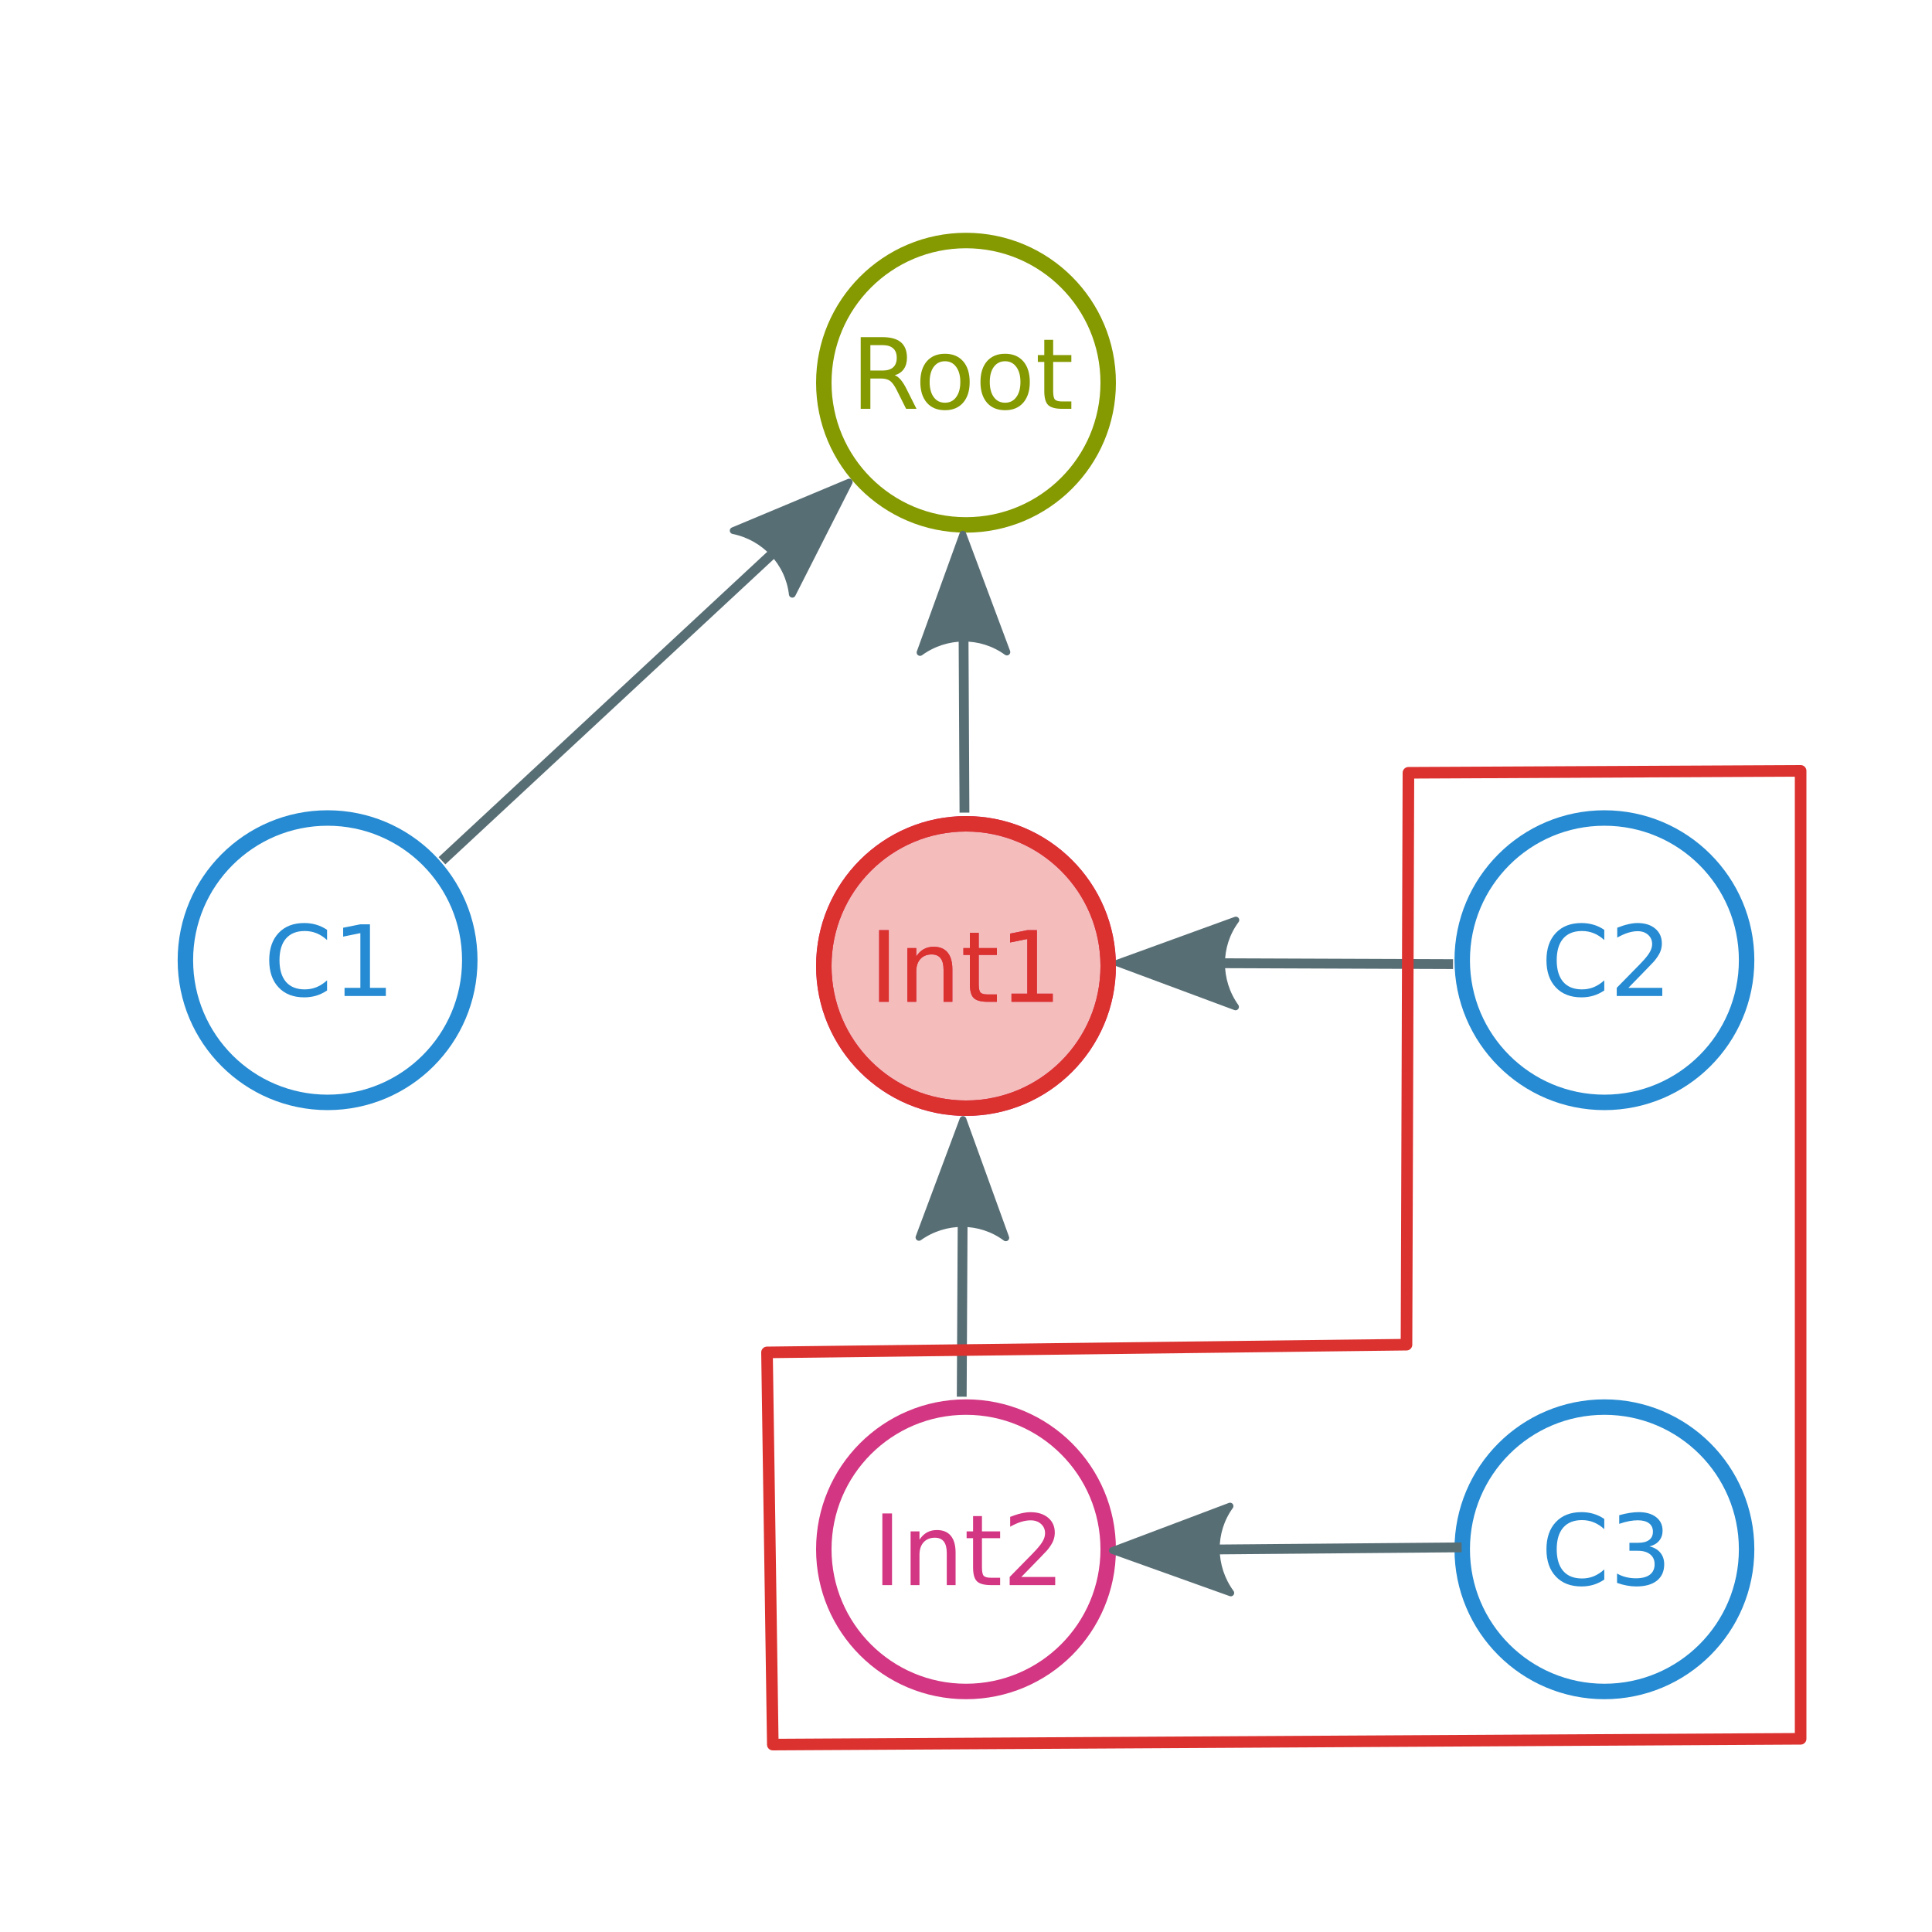
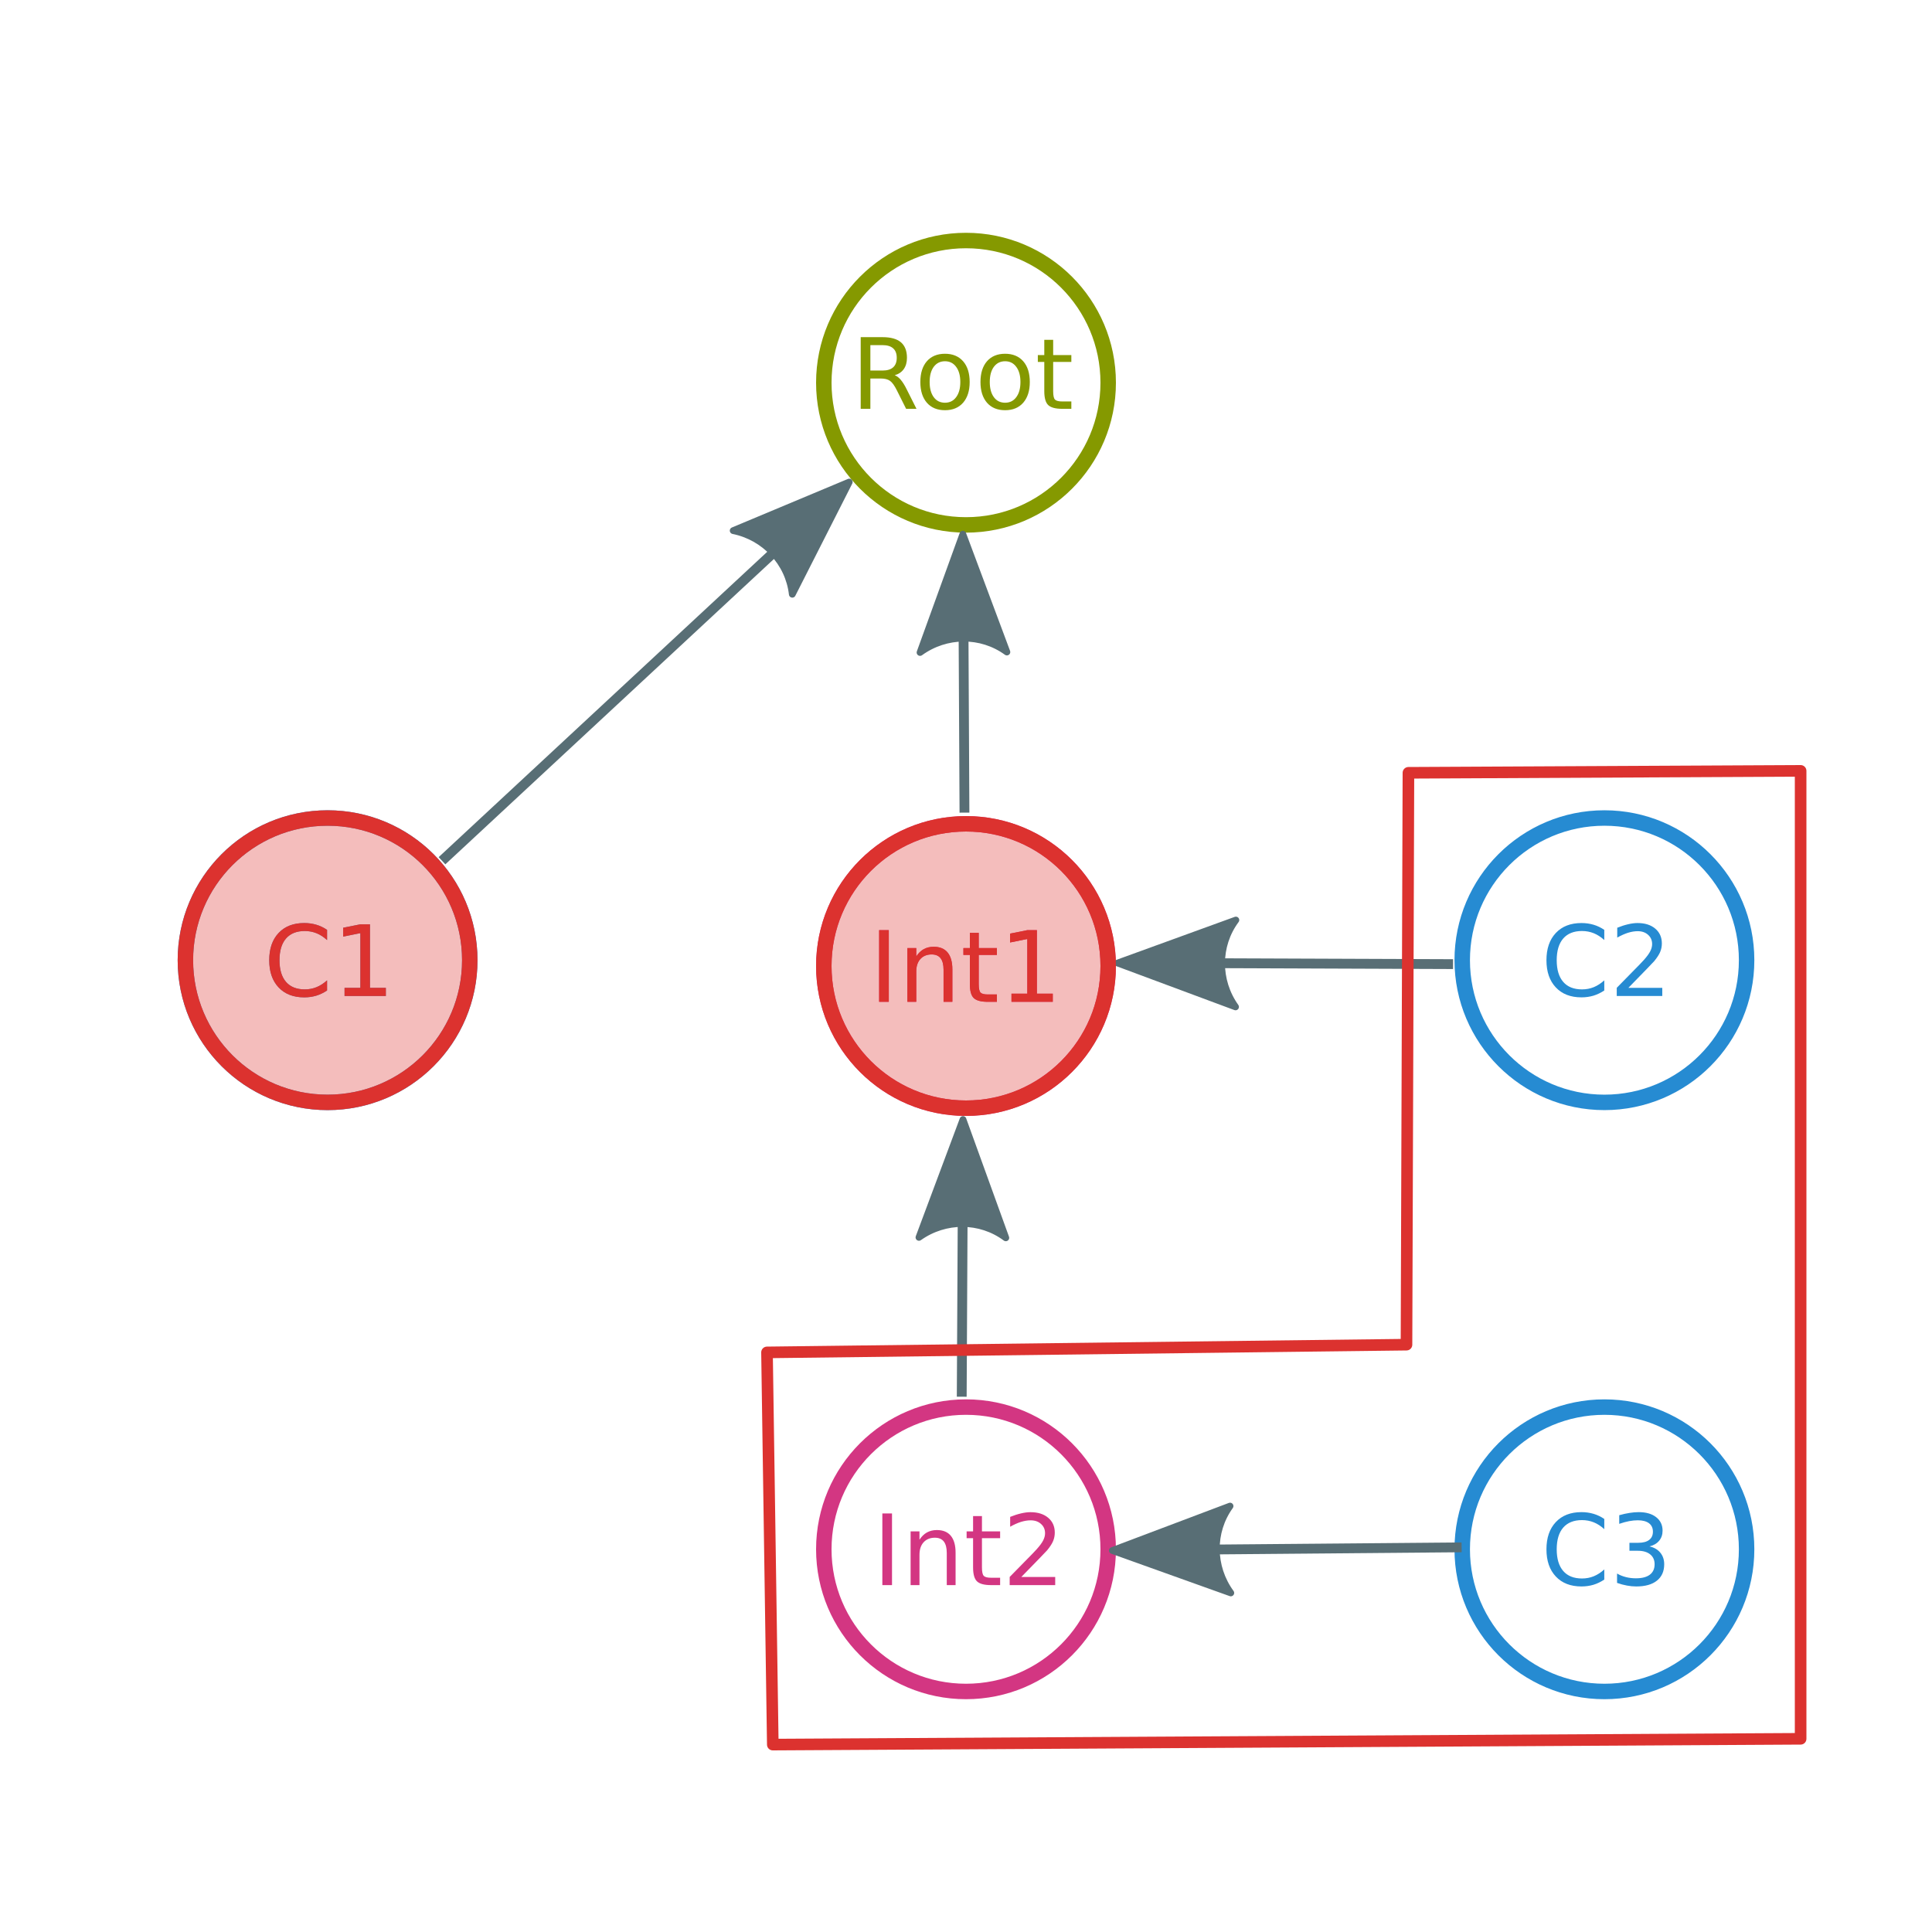
<svg xmlns="http://www.w3.org/2000/svg" width="500" height="500" id="svg5720" version="1.1">
  <defs id="defs5722">
    <marker style="overflow:visible" id="marker5111" refX="0" refY="0" orient="auto">
      <path transform="matrix(-1.1,0,0,-1.1,-1.1,0)" d="M 8.719,4.034 -2.207,0.016 8.719,-4.002 c -1.745,2.372 -1.735,5.617 -6e-7,8.035 z" style="fill:#586e75;fill-opacity:1;fill-rule:evenodd;stroke:#586e75;stroke-width:0.625;stroke-linejoin:round;stroke-opacity:1" id="path5113" />
    </marker>
    <marker orient="auto" refY="0" refX="0" id="marker5035" style="overflow:visible">
      <path id="path5037" style="fill:#586e75;fill-opacity:1;fill-rule:evenodd;stroke:#586e75;stroke-width:0.625;stroke-linejoin:round;stroke-opacity:1" d="M 8.719,4.034 -2.207,0.016 8.719,-4.002 c -1.745,2.372 -1.735,5.617 -6e-7,8.035 z" transform="matrix(-1.1,0,0,-1.1,-1.1,0)" />
    </marker>
    <marker style="overflow:visible" id="marker4965" refX="0" refY="0" orient="auto">
      <path transform="matrix(-1.1,0,0,-1.1,-1.1,0)" d="M 8.719,4.034 -2.207,0.016 8.719,-4.002 c -1.745,2.372 -1.735,5.617 -6e-7,8.035 z" style="fill:#586e75;fill-opacity:1;fill-rule:evenodd;stroke:#586e75;stroke-width:0.625;stroke-linejoin:round;stroke-opacity:1" id="path4967" />
    </marker>
    <marker style="overflow:visible" id="marker4901" refX="0" refY="0" orient="auto">
      <path transform="matrix(-1.1,0,0,-1.1,-1.1,0)" d="M 8.719,4.034 -2.207,0.016 8.719,-4.002 c -1.745,2.372 -1.735,5.617 -6e-7,8.035 z" style="fill:#586e75;fill-opacity:1;fill-rule:evenodd;stroke:#586e75;stroke-width:0.625;stroke-linejoin:round;stroke-opacity:1" id="path4903" />
    </marker>
    <marker orient="auto" refY="0" refX="0" id="Arrow2Lend" style="overflow:visible">
      <path id="path4236" style="fill:#586e75;fill-opacity:1;fill-rule:evenodd;stroke:#586e75;stroke-width:0.625;stroke-linejoin:round;stroke-opacity:1" d="M 8.719,4.034 -2.207,0.016 8.719,-4.002 c -1.745,2.372 -1.735,5.617 -6e-7,8.035 z" transform="matrix(-1.1,0,0,-1.1,-1.1,0)" />
    </marker>
    <marker orient="auto" refY="0" refX="0" id="Arrow1Mend" style="overflow:visible">
      <path id="path3887" d="M 0,0 5,-5 -12.5,0 5,5 0,0 Z" style="fill-rule:evenodd;stroke:#000000;stroke-width:1pt" transform="matrix(-0.4,0,0,-0.4,-4,0)" />
    </marker>
    <marker orient="auto" refY="0" refX="0" id="Arrow2Lstart" style="overflow:visible">
      <path id="path3896" style="fill-rule:evenodd;stroke-width:0.625;stroke-linejoin:round" d="M 8.719,4.034 -2.207,0.016 8.719,-4.002 c -1.745,2.372 -1.735,5.617 -6e-7,8.035 z" transform="matrix(1.1,0,0,1.1,1.1,0)" />
    </marker>
    <marker orient="auto" refY="0" refX="0" id="Arrow1Mstart" style="overflow:visible">
      <path id="path3884" d="M 0,0 5,-5 -12.5,0 5,5 0,0 Z" style="fill-rule:evenodd;stroke:#000000;stroke-width:1pt" transform="matrix(0.4,0,0,0.4,4,0)" />
    </marker>
    <marker orient="auto" refY="0" refX="0" id="Arrow1Lstart" style="overflow:visible">
      <path id="path3878" d="M 0,0 5,-5 -12.5,0 5,5 0,0 Z" style="fill-rule:evenodd;stroke:#000000;stroke-width:1pt" transform="matrix(0.8,0,0,0.8,10,0)" />
    </marker>
    <marker orient="auto" refY="0" refX="0" id="Arrow1Mend-4" style="overflow:visible">
      <path id="path3887-5" d="M 0,0 5,-5 -12.5,0 5,5 0,0 Z" style="fill-rule:evenodd;stroke:#000000;stroke-width:1pt" transform="matrix(-0.4,0,0,-0.4,-4,0)" />
    </marker>
  </defs>
-   <g id="layer1" transform="translate(-181.887,107.2247)">
+   <g id="layer1" transform="translate(-181.887,107.2247)" style="display:inline">
    <g id="g3840">
      <flowRoot style="font-style:normal;font-weight:normal;font-size:40px;line-height:125%;font-family:Sans;letter-spacing:0px;word-spacing:0px;fill:#000000;fill-opacity:1;stroke:none" id="flowRoot3832" xml:space="preserve">
        <flowRegion id="flowRegion3834">
          <rect y="516.429" x="631.88" height="178.344" width="226.768" id="rect3836" />
        </flowRegion>
        <flowPara id="flowPara3838" />
      </flowRoot>
    </g>
    <flowRoot xml:space="preserve" id="flowRoot3846" style="font-style:normal;font-weight:normal;font-size:40px;line-height:125%;font-family:Sans;letter-spacing:0px;word-spacing:0px;fill:#000000;fill-opacity:1;stroke:none">
      <flowRegion id="flowRegion3848">
        <rect id="rect3850" width="142.911" height="193.698" x="682.667" y="280.212" />
      </flowRegion>
      <flowPara id="flowPara3852" />
    </flowRoot>
-     <circle style="fill:none;fill-opacity:1;stroke:#268bd2;stroke-opacity:1;stroke-width:4;stroke-miterlimit:4;stroke-dasharray:none" id="path5732-3-5" cx="266.666" cy="141.273" r="36.799" />
-     <circle r="36.799" cy="-8.177" cx="431.887" style="fill:none;fill-opacity:1;stroke:#859900;stroke-opacity:1;stroke-width:4;stroke-miterlimit:4;stroke-dasharray:none" id="path5732" />
-     <text xml:space="preserve" style="font-style:normal;font-weight:normal;font-size:25.434px;line-height:125%;font-family:'Bitstream Vera Sans';letter-spacing:0px;word-spacing:0px;fill:#859900;fill-opacity:1;stroke:none;stroke-opacity:1;" x="402.137" y="-1.421" id="text5788">
+     <circle style="fill:none;fill-opacity:1;stroke:#268bd2;stroke-width:4;stroke-miterlimit:4;stroke-dasharray:none;stroke-opacity:1" id="path5732-3-5" cx="266.666" cy="141.273" r="36.799" />
+     <circle r="36.799" cy="-8.177" cx="431.887" style="fill:none;fill-opacity:1;stroke:#859900;stroke-width:4;stroke-miterlimit:4;stroke-dasharray:none;stroke-opacity:1" id="path5732" />
+     <text xml:space="preserve" style="font-style:normal;font-weight:normal;font-size:25.434px;line-height:125%;font-family:'Bitstream Vera Sans';letter-spacing:0px;word-spacing:0px;fill:#859900;fill-opacity:1;stroke:none;stroke-opacity:1" x="402.137" y="-1.421" id="text5788">
      <tspan id="tspan5790" x="402.137" y="-1.421">Root</tspan>
    </text>
-     <circle r="36.799" cy="142.775" cx="431.887" style="fill:none;fill-opacity:1;stroke:#d33682;stroke-opacity:1;stroke-width:4;stroke-miterlimit:4;stroke-dasharray:none" id="path5732-3" />
-     <text xml:space="preserve" style="font-style:normal;font-weight:normal;font-size:25.434px;line-height:125%;font-family:'Bitstream Vera Sans';letter-spacing:0px;word-spacing:0px;fill:#d33682;fill-opacity:1;stroke:none;" x="406.906" y="152.046" id="text5792">
+     <circle r="36.799" cy="142.775" cx="431.887" style="fill:none;fill-opacity:1;stroke:#d33682;stroke-width:4;stroke-miterlimit:4;stroke-dasharray:none;stroke-opacity:1" id="path5732-3" />
+     <text xml:space="preserve" style="font-style:normal;font-weight:normal;font-size:25.434px;line-height:125%;font-family:'Bitstream Vera Sans';letter-spacing:0px;word-spacing:0px;fill:#d33682;fill-opacity:1;stroke:none" x="406.906" y="152.046" id="text5792">
      <tspan id="tspan5794" x="406.906" y="152.046">Int1</tspan>
    </text>
-     <text xml:space="preserve" style="font-style:normal;font-weight:normal;font-size:25.434px;line-height:125%;font-family:'Bitstream Vera Sans';letter-spacing:0px;word-spacing:0px;fill:#268bd2;fill-opacity:1;stroke:none;" x="250.142" y="150.532" id="text5800">
+     <text xml:space="preserve" style="font-style:normal;font-weight:normal;font-size:25.434px;line-height:125%;font-family:'Bitstream Vera Sans';letter-spacing:0px;word-spacing:0px;fill:#268bd2;fill-opacity:1;stroke:none" x="250.142" y="150.532" id="text5800">
      <tspan x="250.142" y="150.532" id="tspan5804">C1</tspan>
    </text>
-     <circle r="36.799" cy="141.273" cx="597.108" style="fill:none;fill-opacity:1;stroke:#268bd2;stroke-opacity:1;stroke-width:4;stroke-miterlimit:4;stroke-dasharray:none" id="path5732-3-7" />
-     <text xml:space="preserve" style="font-style:normal;font-weight:normal;font-size:25.434px;line-height:125%;font-family:'Bitstream Vera Sans';letter-spacing:0px;word-spacing:0px;fill:#268bd2;fill-opacity:1;stroke:none;" x="580.684" y="150.532" id="text5808">
+     <circle r="36.799" cy="141.273" cx="597.108" style="fill:none;fill-opacity:1;stroke:#268bd2;stroke-width:4;stroke-miterlimit:4;stroke-dasharray:none;stroke-opacity:1" id="path5732-3-7" />
+     <text xml:space="preserve" style="font-style:normal;font-weight:normal;font-size:25.434px;line-height:125%;font-family:'Bitstream Vera Sans';letter-spacing:0px;word-spacing:0px;fill:#268bd2;fill-opacity:1;stroke:none" x="580.684" y="150.532" id="text5808">
      <tspan id="tspan5810" x="580.684" y="150.532">C2</tspan>
    </text>
-     <circle r="36.799" cy="293.727" cx="431.887" style="fill:none;fill-opacity:1;stroke:#d33682;stroke-opacity:1;stroke-width:4;stroke-miterlimit:4;stroke-dasharray:none" id="path5732-3-2" />
-     <text xml:space="preserve" style="font-style:normal;font-weight:normal;font-size:25.434px;line-height:125%;font-family:'Bitstream Vera Sans';letter-spacing:0px;word-spacing:0px;fill:#d33682;fill-opacity:1;stroke:none;" x="407.739" y="302.998" id="text5792-3">
+     <circle r="36.799" cy="293.727" cx="431.887" style="fill:none;fill-opacity:1;stroke:#d33682;stroke-width:4;stroke-miterlimit:4;stroke-dasharray:none;stroke-opacity:1" id="path5732-3-2" />
+     <text xml:space="preserve" style="font-style:normal;font-weight:normal;font-size:25.434px;line-height:125%;font-family:'Bitstream Vera Sans';letter-spacing:0px;word-spacing:0px;fill:#d33682;fill-opacity:1;stroke:none" x="407.739" y="302.998" id="text5792-3">
      <tspan id="tspan5794-6" x="407.739" y="302.998">Int2</tspan>
      <tspan x="407.739" y="334.791" id="tspan3786" />
    </text>
-     <circle r="36.799" cy="293.727" cx="597.108" style="fill:none;fill-opacity:1;stroke:#268bd2;stroke-opacity:1;stroke-width:4;stroke-miterlimit:4;stroke-dasharray:none" id="path5732-3-7-1" />
-     <text xml:space="preserve" style="font-style:normal;font-weight:normal;font-size:25.434px;line-height:125%;font-family:'Bitstream Vera Sans';letter-spacing:0px;word-spacing:0px;fill:#268bd2;fill-opacity:1;stroke:none;" x="580.684" y="302.986" id="text5808-7">
+     <circle r="36.799" cy="293.727" cx="597.108" style="fill:none;fill-opacity:1;stroke:#268bd2;stroke-width:4;stroke-miterlimit:4;stroke-dasharray:none;stroke-opacity:1" id="path5732-3-7-1" />
+     <text xml:space="preserve" style="font-style:normal;font-weight:normal;font-size:25.434px;line-height:125%;font-family:'Bitstream Vera Sans';letter-spacing:0px;word-spacing:0px;fill:#268bd2;fill-opacity:1;stroke:none" x="580.684" y="302.986" id="text5808-7">
      <tspan x="580.684" y="302.986" id="tspan3828">C3</tspan>
    </text>
    <path style="fill:none;stroke:#586e75;stroke-width:2.543;stroke-linecap:butt;stroke-linejoin:miter;stroke-miterlimit:4;stroke-dasharray:none;stroke-opacity:1;marker-start:none;marker-end:url(#Arrow2Lend)" d="M 296.275,115.534 399.229,19.859" id="path3872" />
    <path style="display:inline;fill:none;stroke:#586e75;stroke-width:2.543;stroke-linecap:butt;stroke-linejoin:miter;stroke-miterlimit:4;stroke-dasharray:none;stroke-opacity:1;marker-end:url(#marker4901)" d="M 431.49,103.084 431.136,34.392" id="path5258" />
    <path style="display:inline;fill:none;stroke:#586e75;stroke-width:2.543;stroke-linecap:butt;stroke-linejoin:miter;stroke-miterlimit:4;stroke-dasharray:none;stroke-opacity:1;marker-end:url(#marker5035)" d="m 430.782,254.245 0.354,-68.365" id="path5258-2-0" />
    <path style="display:inline;fill:none;stroke:#586e75;stroke-width:2.543;stroke-linecap:butt;stroke-linejoin:miter;stroke-miterlimit:4;stroke-dasharray:none;stroke-opacity:1;marker-end:url(#marker4965)" d="m 557.938,142.29 -83.438,-0.318" id="path5672" />
    <path style="display:inline;fill:none;stroke:#586e75;stroke-width:2.543;stroke-linecap:butt;stroke-linejoin:miter;stroke-miterlimit:4;stroke-dasharray:none;stroke-opacity:1;marker-end:url(#marker5111)" d="m 560.151,293.225 -87.018,0.751" id="path5672-5" />
+   </g>
+   <g id="layer4" style="display:inline">
+     <text xml:space="preserve" style="font-style:normal;font-weight:normal;font-size:25.434px;line-height:125%;font-family:'Bitstream Vera Sans';letter-spacing:0px;word-spacing:0px;display:inline;fill:#dc322f;fill-opacity:1;stroke:none" x="68.255" y="257.756" id="text5800-6">
+       <tspan x="68.255" y="257.756" id="tspan5804-7">C1</tspan>
+     </text>
+     <circle style="display:inline;fill:#dd322f;fill-opacity:0.322;stroke:#dc322f;stroke-width:4;stroke-miterlimit:4;stroke-dasharray:none;stroke-opacity:1" id="path5732-3-5-3" cx="84.779" cy="248.498" r="36.799" />
  </g>
  <g id="layer2" style="display:inline">
    <circle transform="translate(-181.887,107.2247)" r="36.799" cy="142.775" cx="431.887" style="fill:#dc322f;fill-opacity:0.323;stroke:#dc322f;stroke-width:4;stroke-miterlimit:4;stroke-dasharray:none;stroke-opacity:1" id="path5732-3-8" />
    <text transform="translate(-181.887,107.2247)" xml:space="preserve" style="font-style:normal;font-weight:normal;font-size:25.434px;line-height:125%;font-family:'Bitstream Vera Sans';letter-spacing:0px;word-spacing:0px;fill:#dc322f;fill-opacity:1;stroke:none" x="406.906" y="152.046" id="text5792-5">
      <tspan id="tspan5794-7" x="406.906" y="152.046">Int1</tspan>
    </text>
  </g>
  <g id="layer3" style="display:inline">
    <path transform="translate(-181.887,107.2247)" style="fill:none;stroke:#dc322f;stroke-width:3;stroke-linecap:butt;stroke-linejoin:round;stroke-miterlimit:4;stroke-dasharray:none;stroke-opacity:1" d="m 546.387,92.775 -0.5,148 -165.5,2 1.5,101.5 266,-1.5 0,-250.5 z" id="path3834" />
  </g>
</svg>
